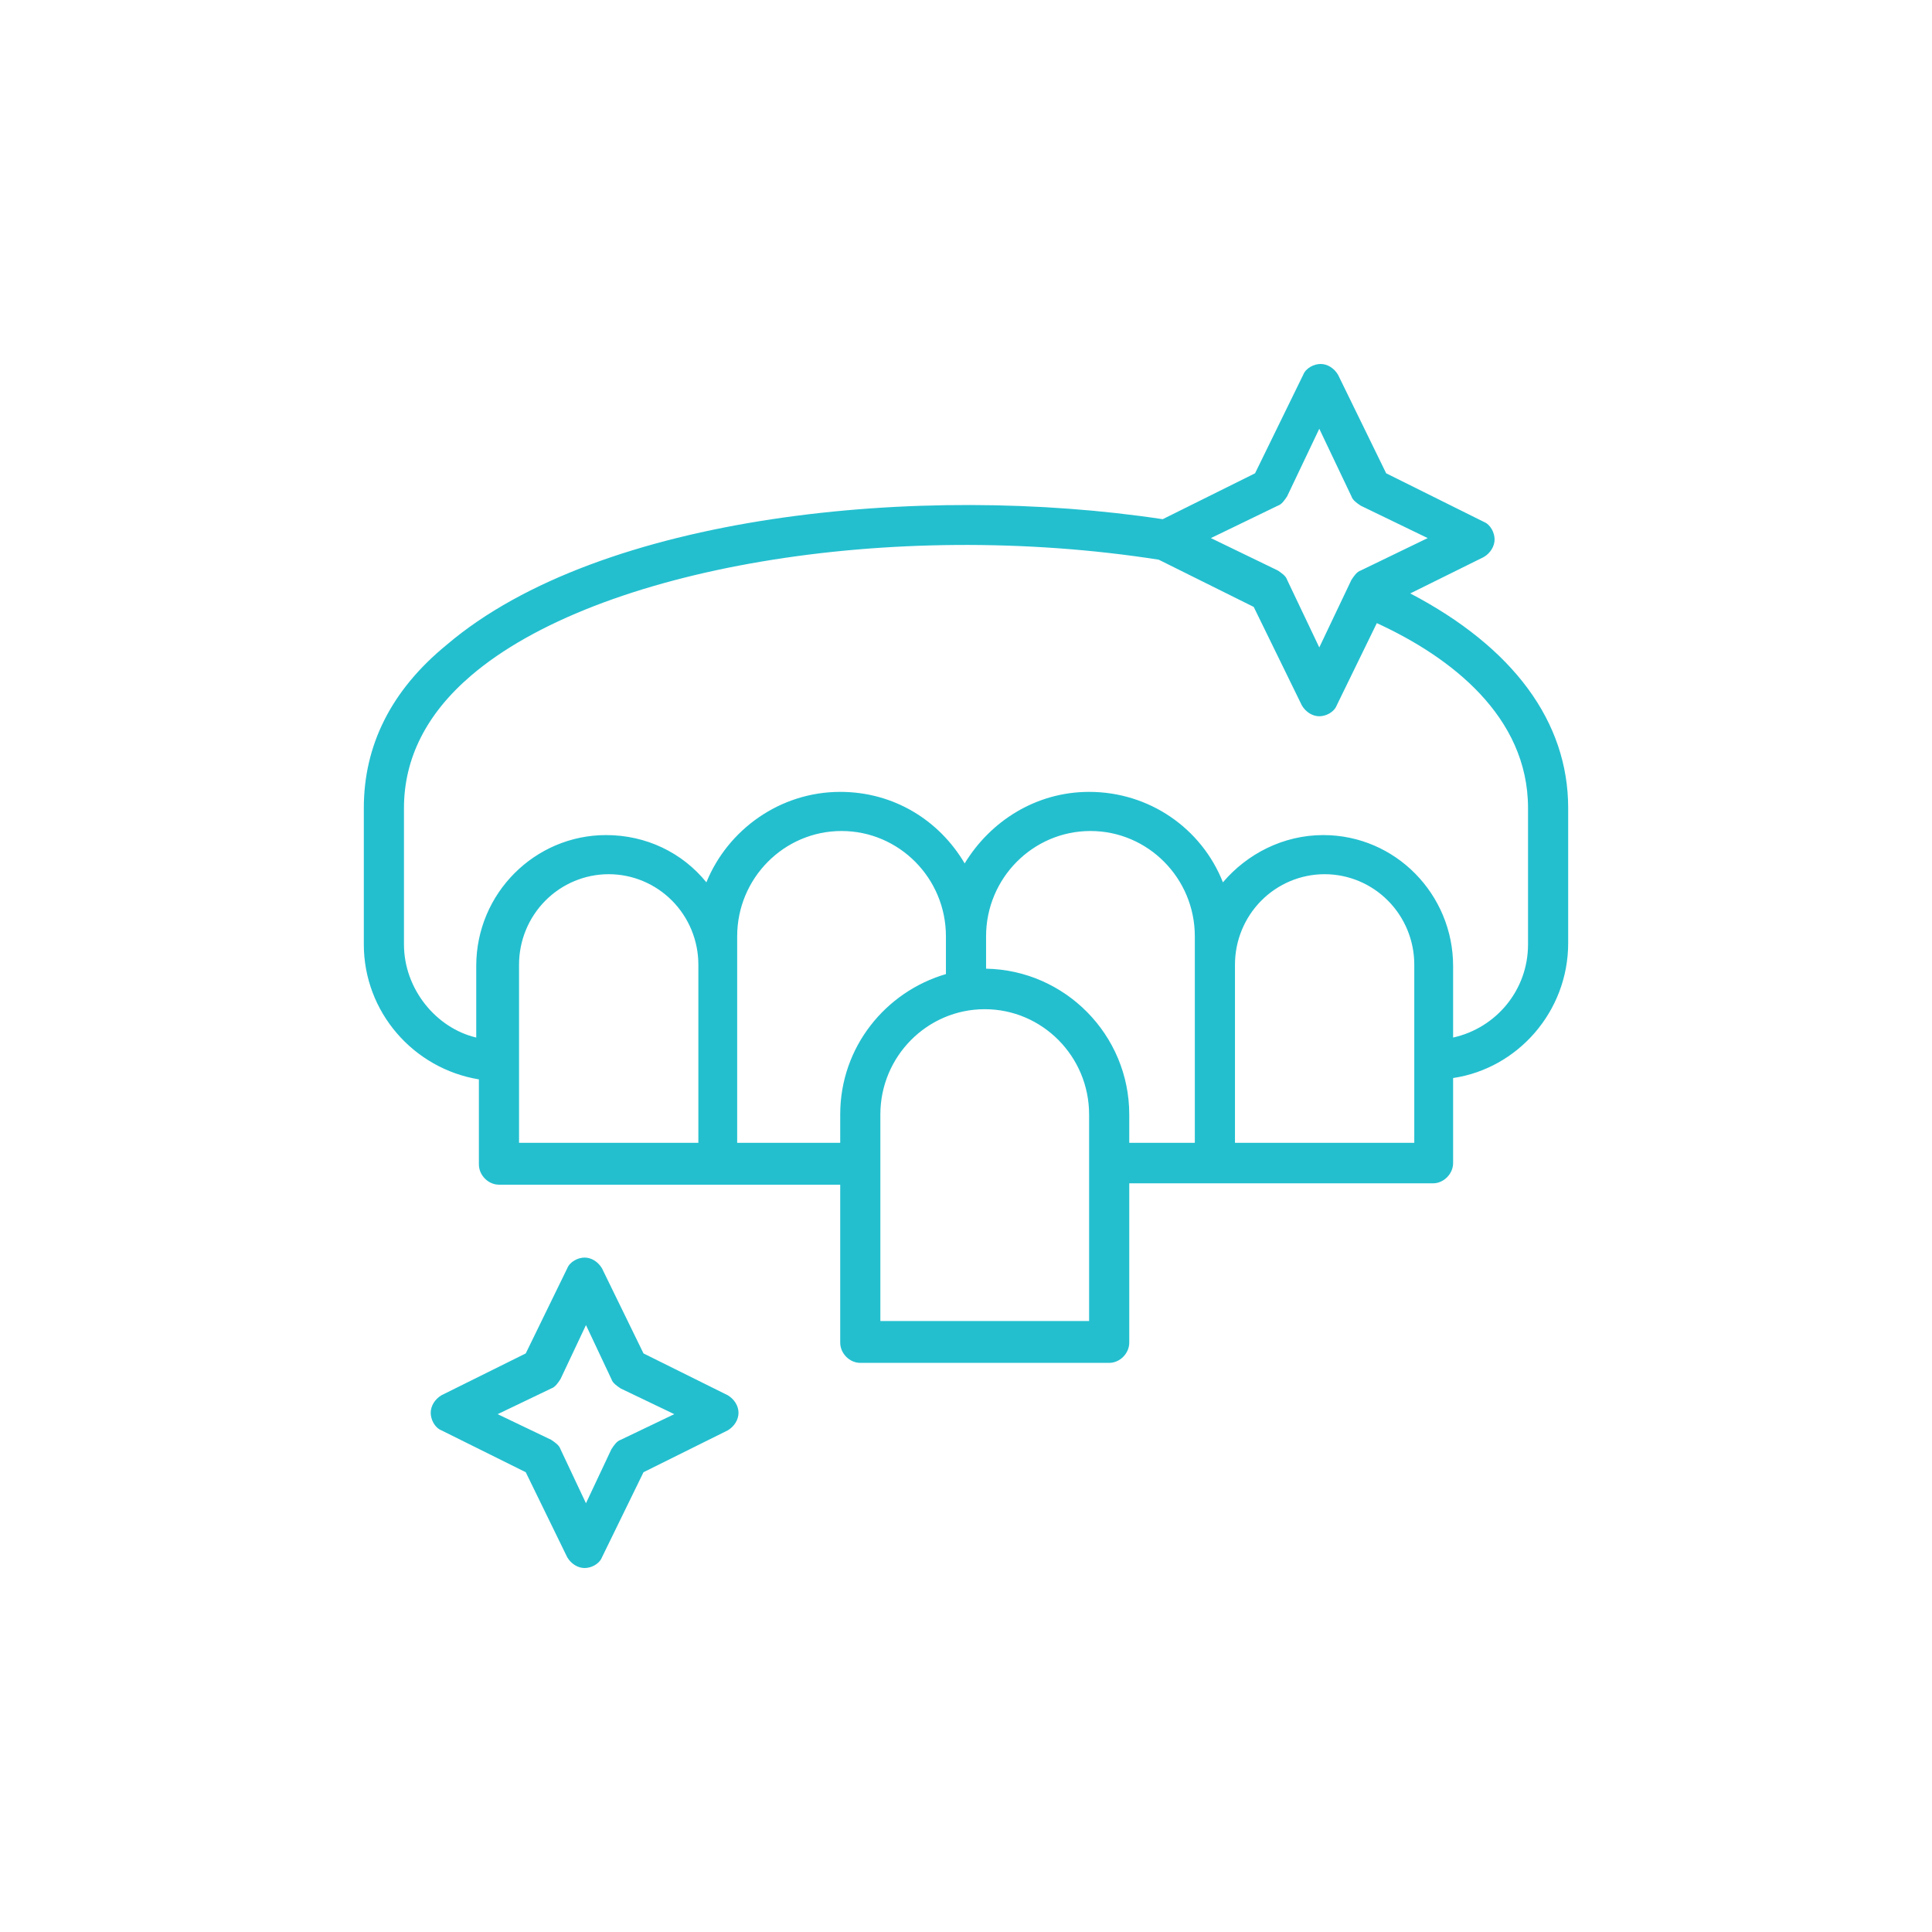
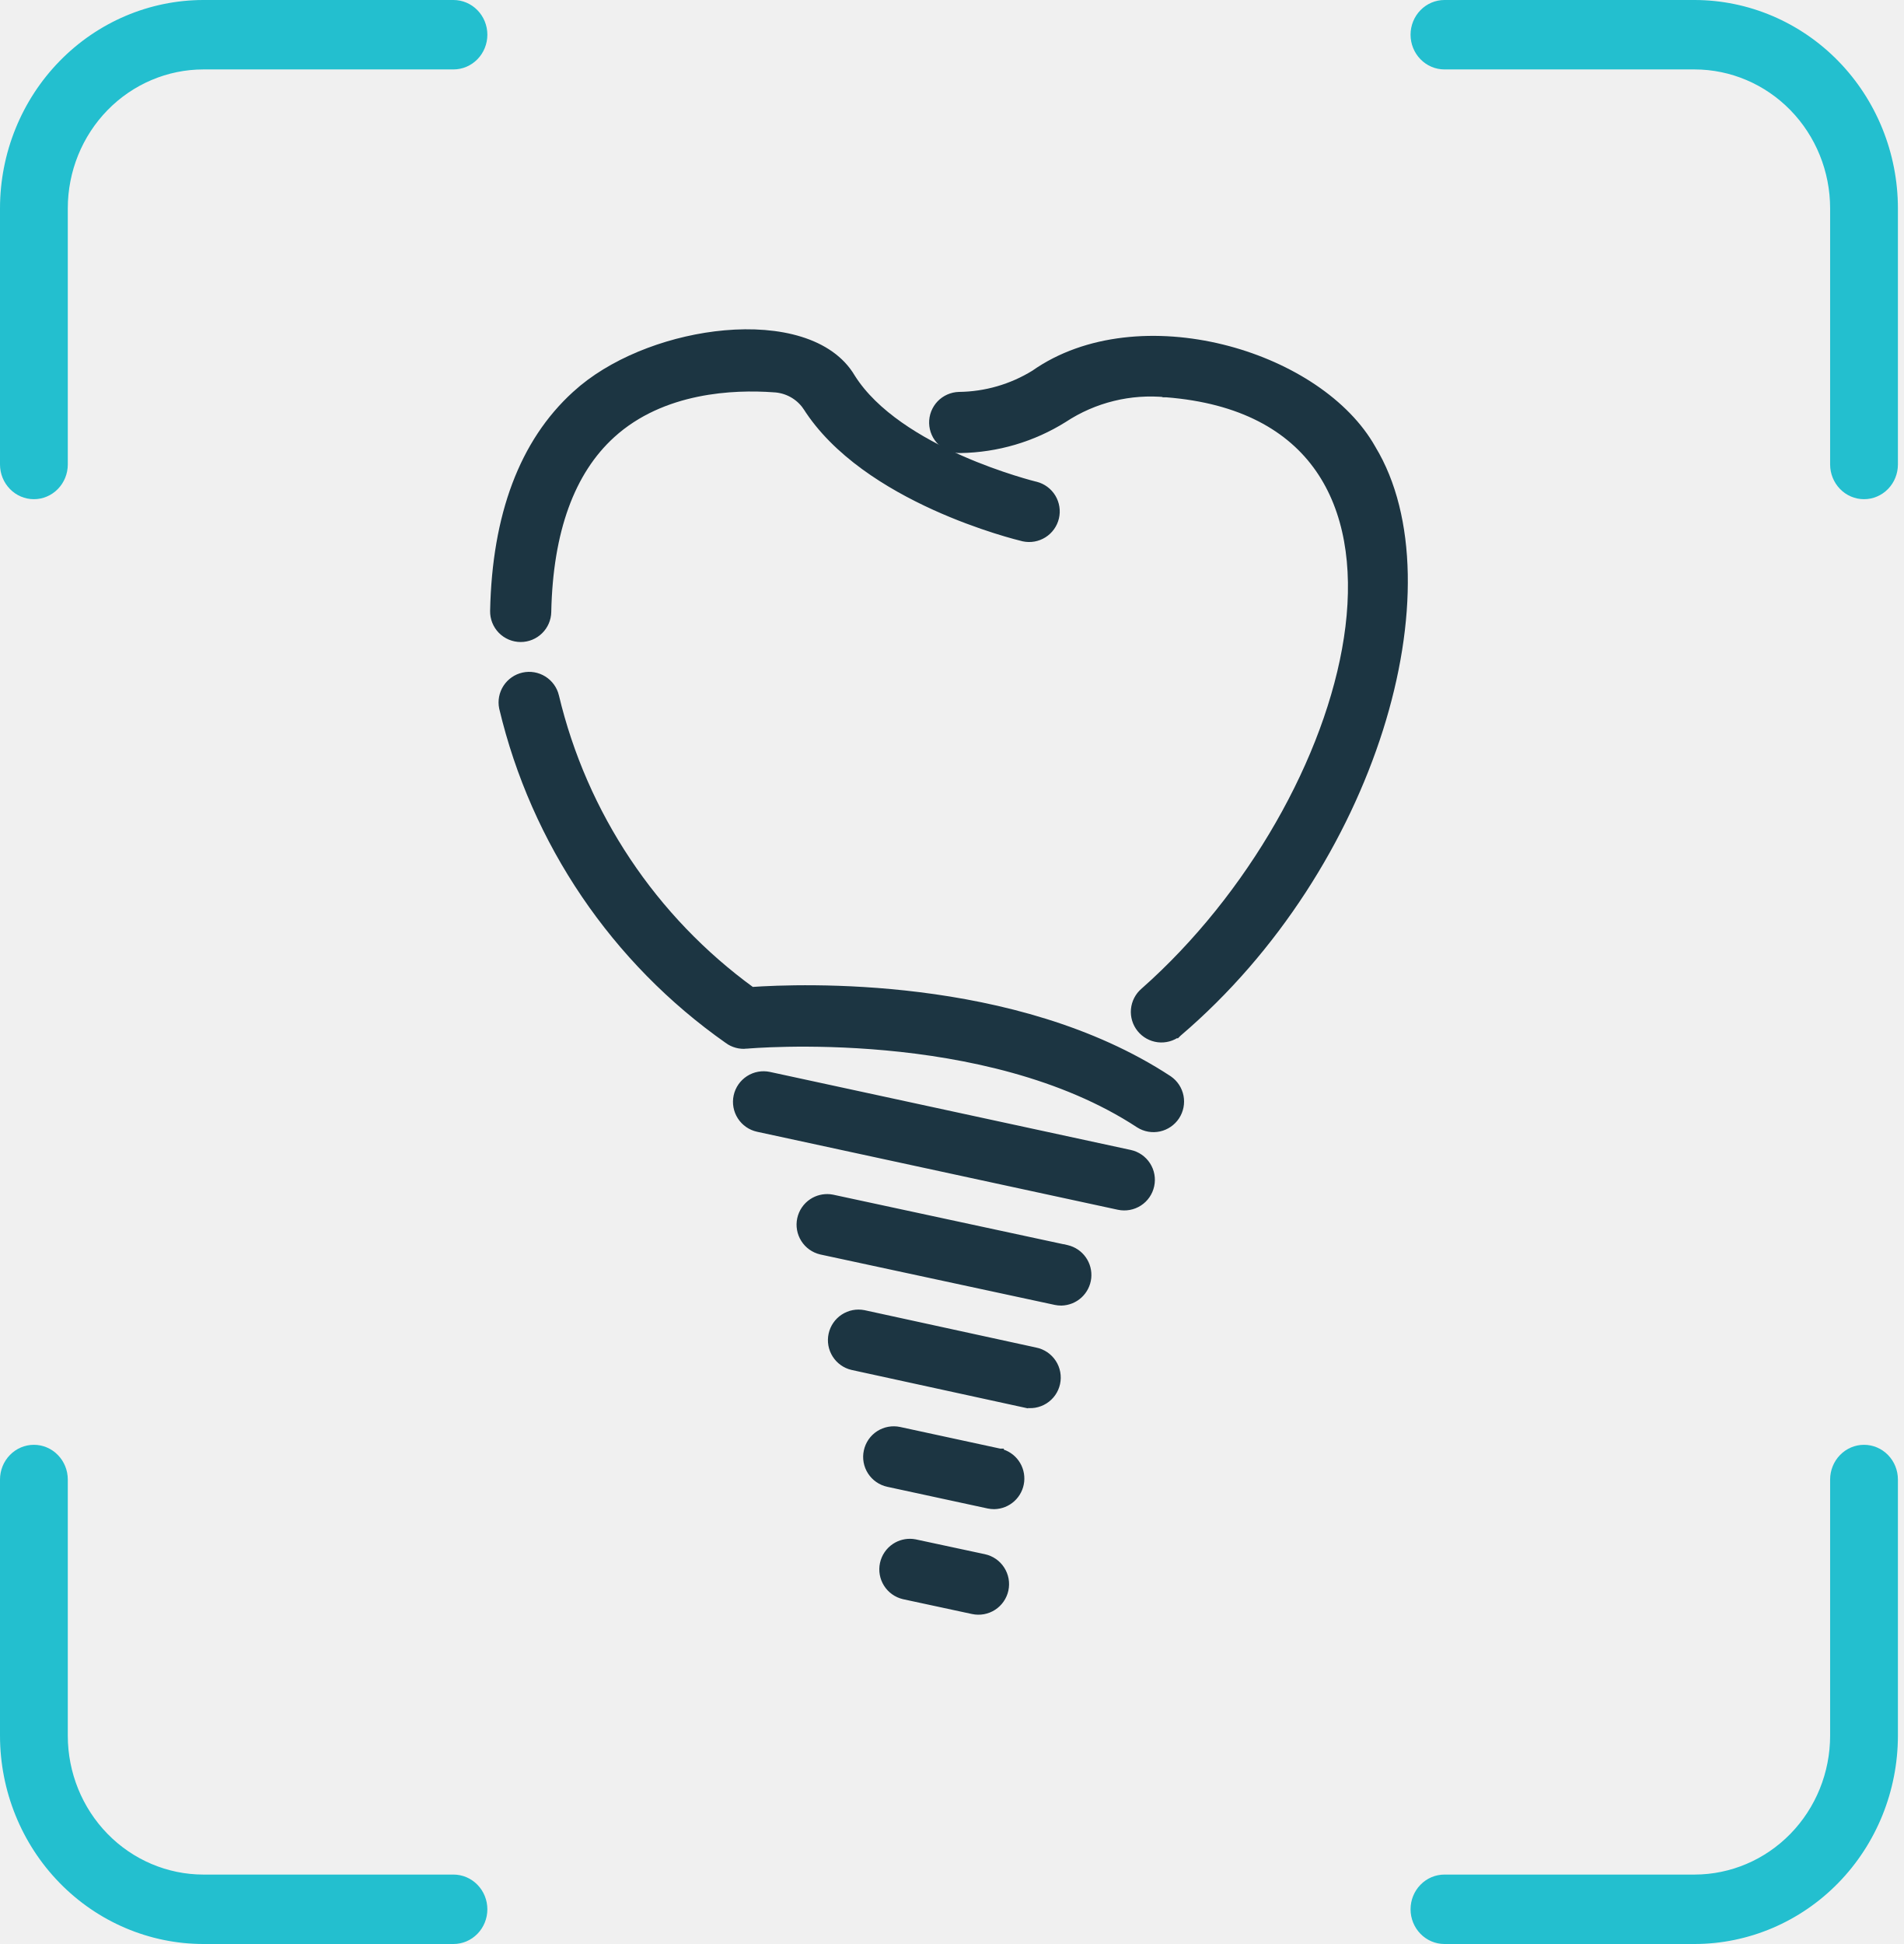
- <svg xmlns="http://www.w3.org/2000/svg" width="64" height="64" viewBox="0 0 64 64" fill="none">
-   <rect width="64" height="64" fill="white" />
-   <g clip-path="url(#clip0_2561_105)">
-     <path d="M46.717 19.658L49.155 18.451C49.377 18.317 49.51 18.093 49.51 17.87C49.51 17.646 49.377 17.378 49.155 17.288L45.919 15.679L44.324 12.414C44.191 12.191 43.969 12.057 43.747 12.057C43.526 12.057 43.26 12.191 43.171 12.414L41.575 15.679L38.516 17.199C30.537 15.992 19.898 17.02 14.8 21.358C12.938 22.878 12.052 24.711 12.052 26.768V31.285C12.052 33.52 13.692 35.398 15.864 35.756V38.573C15.864 38.931 16.174 39.244 16.529 39.244H27.833V44.476C27.833 44.834 28.143 45.147 28.498 45.147H36.743C37.098 45.147 37.408 44.834 37.408 44.476V39.199H47.471C47.825 39.199 48.136 38.886 48.136 38.529V35.711C50.264 35.398 51.948 33.52 51.948 31.24V26.768C51.948 23.906 50.131 21.447 46.717 19.658ZM42.329 16.752C42.462 16.707 42.55 16.573 42.639 16.439L43.703 14.203L44.767 16.439C44.811 16.573 44.944 16.662 45.077 16.752L47.294 17.825L45.077 18.898C44.944 18.943 44.855 19.077 44.767 19.211L43.703 21.447L42.639 19.211C42.595 19.077 42.462 18.988 42.329 18.898L40.112 17.825L42.329 16.752ZM17.194 31.955C17.194 31.161 17.507 30.399 18.064 29.837C18.621 29.275 19.376 28.959 20.164 28.959C20.952 28.959 21.707 29.275 22.264 29.837C22.821 30.399 23.134 31.161 23.134 31.955V37.858H17.194V31.955ZM24.42 37.858V31.016C24.42 29.093 25.971 27.528 27.877 27.528C29.784 27.528 31.335 29.093 31.335 31.016V32.268C29.34 32.85 27.833 34.683 27.833 36.919V37.858H24.42ZM36.078 43.76H29.163V36.919C29.163 34.996 30.715 33.431 32.621 33.431C34.527 33.431 36.078 34.996 36.078 36.919V43.76ZM32.665 32.089V31.016C32.665 29.093 34.216 27.528 36.123 27.528C38.029 27.528 39.58 29.093 39.58 31.016V37.858H37.408V36.919C37.408 34.281 35.28 32.134 32.665 32.089ZM46.806 37.858H40.91V31.955C40.91 31.161 41.223 30.399 41.78 29.837C42.337 29.275 43.093 28.959 43.88 28.959C44.668 28.959 45.423 29.275 45.98 29.837C46.537 30.399 46.85 31.161 46.85 31.955V37.858H46.806ZM50.618 31.285C50.618 32.805 49.554 34.057 48.136 34.37V32C48.136 29.63 46.23 27.663 43.836 27.663C42.506 27.663 41.309 28.288 40.511 29.228C39.802 27.439 38.073 26.232 36.078 26.232C34.305 26.232 32.798 27.215 31.956 28.602C31.113 27.171 29.606 26.232 27.833 26.232C25.838 26.232 24.109 27.484 23.4 29.228C22.602 28.244 21.405 27.663 20.076 27.663C17.726 27.663 15.776 29.585 15.776 32V34.37C14.446 34.057 13.382 32.76 13.382 31.285V26.768C13.382 25.114 14.135 23.638 15.598 22.386C19.765 18.809 29.518 17.154 38.383 18.54L41.531 20.105L43.127 23.37C43.26 23.593 43.481 23.727 43.703 23.727C43.925 23.727 44.191 23.593 44.279 23.37L45.609 20.642C48.047 21.76 50.618 23.727 50.618 26.768V31.285ZM24.109 46.22L21.317 44.834L19.942 42.016C19.809 41.793 19.588 41.659 19.366 41.659C19.145 41.659 18.879 41.793 18.79 42.016L17.416 44.834L14.623 46.22C14.401 46.354 14.268 46.578 14.268 46.801C14.268 47.025 14.401 47.293 14.623 47.382L17.416 48.769L18.79 51.586C18.923 51.809 19.145 51.943 19.366 51.943C19.588 51.943 19.854 51.809 19.942 51.586L21.317 48.769L24.109 47.382C24.331 47.248 24.464 47.025 24.464 46.801C24.464 46.578 24.331 46.354 24.109 46.22ZM20.563 47.695C20.43 47.74 20.341 47.874 20.253 48.008L19.411 49.797L18.568 48.008C18.524 47.874 18.391 47.785 18.258 47.695L16.485 46.846L18.258 45.996C18.391 45.951 18.48 45.817 18.568 45.683L19.411 43.895L20.253 45.683C20.297 45.817 20.43 45.907 20.563 45.996L22.336 46.846L20.563 47.695Z" fill="#23BFCF" />
-   </g>
-   <defs>
-     <clipPath id="clip0_2561_105">
-       <rect width="40" height="40" fill="white" transform="translate(12 12)" />
-     </clipPath>
-   </defs>
+ <svg xmlns="http://www.w3.org/2000/svg" width="96" height="98" viewBox="0 0 96 98" fill="none">
+   <path d="M22.864 94.5H10.253C8.441 94.498 6.703 93.76 5.422 92.448C4.14 91.135 3.419 89.356 3.418 87.5V74.585C3.418 74.121 3.238 73.676 2.917 73.348C2.597 73.019 2.162 72.835 1.709 72.835C1.256 72.835 0.821 73.019 0.501 73.348C0.18 73.676 0 74.121 0 74.585V87.5C0.003 90.284 1.084 92.953 3.007 94.921C4.929 96.889 7.535 97.997 10.253 98H22.864C23.317 98 23.752 97.816 24.072 97.487C24.393 97.159 24.573 96.714 24.573 96.25C24.573 95.786 24.393 95.341 24.072 95.013C23.752 94.684 23.317 94.5 22.864 94.5ZM85.441 0H72.83C72.377 0 71.942 0.184 71.622 0.513C71.301 0.841 71.121 1.286 71.121 1.75C71.121 2.214 71.301 2.659 71.622 2.987C71.942 3.316 72.377 3.5 72.83 3.5H85.441C87.254 3.502 88.991 4.24 90.272 5.552C91.554 6.865 92.275 8.644 92.276 10.5V23.415C92.276 23.879 92.457 24.324 92.777 24.652C93.097 24.981 93.532 25.165 93.985 25.165C94.439 25.165 94.873 24.981 95.194 24.652C95.514 24.324 95.694 23.879 95.694 23.415V10.5C95.691 7.716 94.61 5.047 92.688 3.079C90.766 1.111 88.159 0.003 85.441 0ZM93.985 72.835C93.532 72.835 93.097 73.019 92.777 73.348C92.457 73.676 92.276 74.121 92.276 74.585V87.5C92.275 89.356 91.554 91.135 90.272 92.448C88.991 93.76 87.254 94.498 85.441 94.5H72.83C72.377 94.5 71.942 94.684 71.622 95.013C71.301 95.341 71.121 95.786 71.121 96.25C71.121 96.714 71.301 97.159 71.622 97.487C71.942 97.816 72.377 98 72.83 98H85.441C88.159 97.997 90.766 96.889 92.688 94.921C94.61 92.953 95.691 90.284 95.694 87.5V74.585C95.694 74.121 95.514 73.676 95.194 73.348C94.873 73.019 94.439 72.835 93.985 72.835ZM1.709 25.165C2.162 25.165 2.597 24.981 2.917 24.652C3.238 24.324 3.418 23.879 3.418 23.415V10.5C3.419 8.644 4.14 6.865 5.422 5.552C6.703 4.24 8.441 3.502 10.253 3.5H22.864C23.317 3.5 23.752 3.316 24.072 2.987C24.393 2.659 24.573 2.214 24.573 1.75C24.573 1.286 24.393 0.841 24.072 0.513C23.752 0.184 23.317 0 22.864 0H10.253C7.535 0.003 4.929 1.111 3.007 3.079C1.084 5.047 0.003 7.716 0 10.5V23.415C0 23.879 0.18 24.324 0.501 24.652C0.821 24.981 1.256 25.165 1.709 25.165Z" fill="#23BFCF" />
+   <path d="M46.002 77.779L46.132 77.798L46.136 77.799L49.616 78.545C49.788 78.582 49.953 78.653 50.098 78.753C50.243 78.853 50.367 78.981 50.462 79.129C50.558 79.277 50.624 79.443 50.656 79.616C50.687 79.79 50.685 79.967 50.648 80.14C50.611 80.312 50.54 80.475 50.44 80.62C50.34 80.765 50.212 80.89 50.064 80.985C49.916 81.081 49.75 81.146 49.577 81.178C49.403 81.209 49.225 81.207 49.053 81.17L45.573 80.422L45.569 80.421C45.227 80.34 44.93 80.129 44.743 79.832C44.555 79.535 44.491 79.176 44.565 78.833C44.639 78.49 44.844 78.189 45.137 77.995C45.394 77.826 45.699 77.751 46.002 77.779ZM44.334 72.316C44.634 72.124 44.997 72.057 45.345 72.132L50.41 73.227H50.414V73.228C50.732 73.303 51.013 73.491 51.202 73.758C51.391 74.025 51.475 74.352 51.441 74.678C51.406 75.003 51.254 75.304 51.013 75.525C50.772 75.747 50.459 75.872 50.131 75.879H50.128C50.033 75.879 49.938 75.869 49.844 75.85H49.843L44.779 74.756C44.431 74.681 44.127 74.47 43.934 74.171C43.741 73.872 43.675 73.509 43.751 73.161C43.826 72.813 44.035 72.509 44.334 72.316ZM42.55 66.438C42.844 66.245 43.203 66.175 43.548 66.244H43.551L52.203 68.128H52.204C52.379 68.163 52.546 68.234 52.693 68.333C52.84 68.433 52.966 68.561 53.064 68.71C53.162 68.859 53.229 69.026 53.261 69.201C53.294 69.376 53.291 69.556 53.253 69.731C53.215 69.905 53.143 70.07 53.041 70.216C52.938 70.362 52.808 70.485 52.658 70.58C52.507 70.675 52.338 70.739 52.163 70.769C51.988 70.798 51.81 70.791 51.637 70.751V70.752L42.981 68.866H42.978C42.636 68.785 42.338 68.573 42.151 68.275C41.963 67.978 41.9 67.618 41.975 67.274C42.05 66.931 42.256 66.63 42.55 66.438ZM41.831 60.401L41.96 60.42L41.965 60.421L53.681 62.941L53.685 62.938L53.794 62.965C54.112 63.04 54.392 63.228 54.581 63.495C54.771 63.762 54.856 64.09 54.822 64.415C54.787 64.74 54.635 65.041 54.394 65.263C54.153 65.484 53.839 65.609 53.512 65.616L53.508 65.617C53.461 65.617 53.413 65.614 53.366 65.609L53.224 65.587L41.401 63.044L41.397 63.043C41.055 62.962 40.758 62.751 40.571 62.454C40.383 62.157 40.319 61.798 40.393 61.455C40.467 61.112 40.672 60.811 40.965 60.617C41.222 60.448 41.528 60.373 41.831 60.401ZM37.772 54.418C38.071 54.225 38.435 54.159 38.783 54.234L56.971 58.166C57.319 58.241 57.623 58.452 57.816 58.751C58.009 59.05 58.075 59.413 57.999 59.761C57.924 60.109 57.715 60.413 57.416 60.605C57.116 60.798 56.753 60.865 56.405 60.79L38.215 56.858C37.867 56.783 37.563 56.572 37.371 56.273C37.178 55.974 37.112 55.611 37.187 55.263C37.262 54.915 37.473 54.611 37.772 54.418ZM26.389 34.101C26.732 34.024 27.092 34.087 27.39 34.273C27.688 34.459 27.902 34.754 27.985 35.096V35.097C29.409 41.075 32.925 46.345 37.896 49.956C39.145 49.869 42.422 49.727 46.344 50.216C50.345 50.714 55.032 51.871 58.919 54.424L58.923 54.427C59.212 54.626 59.41 54.931 59.477 55.274C59.544 55.618 59.473 55.975 59.281 56.268C59.088 56.56 58.789 56.767 58.447 56.842C58.104 56.917 57.746 56.855 57.449 56.669L57.445 56.666C53.578 54.126 48.661 53.12 44.679 52.754C40.71 52.389 37.696 52.66 37.631 52.666L37.632 52.667C37.305 52.7 36.976 52.611 36.71 52.416V52.415C31.011 48.413 26.975 42.461 25.367 35.685L25.365 35.678C25.295 35.333 25.363 34.975 25.554 34.681C25.746 34.386 26.046 34.177 26.389 34.101ZM36.55 16.851C37.915 16.729 39.238 16.822 40.354 17.17C41.468 17.517 42.389 18.124 42.926 19.037C44.094 20.896 46.384 22.256 48.422 23.155C49.437 23.603 50.38 23.932 51.073 24.151C51.419 24.261 51.704 24.343 51.903 24.398C52.002 24.425 52.08 24.445 52.134 24.459C52.161 24.466 52.182 24.471 52.197 24.475C52.204 24.476 52.21 24.479 52.214 24.48C52.216 24.48 52.218 24.48 52.219 24.48H52.22L52.225 24.481C52.565 24.569 52.858 24.787 53.04 25.088C53.221 25.389 53.278 25.749 53.197 26.091C53.116 26.433 52.904 26.73 52.607 26.917C52.31 27.104 51.951 27.168 51.608 27.094L51.604 27.093C51.437 27.053 49.442 26.569 47.123 25.515C44.812 24.464 42.146 22.832 40.664 20.479V20.48C40.476 20.212 40.229 19.991 39.942 19.835C39.655 19.678 39.335 19.59 39.008 19.577L39.002 19.576C37.038 19.436 33.403 19.552 30.83 21.895C28.781 23.761 27.68 26.758 27.595 30.851C27.588 31.201 27.443 31.536 27.192 31.781C26.941 32.027 26.604 32.165 26.253 32.165C26.075 32.165 25.898 32.129 25.733 32.06C25.568 31.99 25.419 31.889 25.294 31.762C25.169 31.634 25.071 31.483 25.005 31.316C24.94 31.151 24.908 30.973 24.912 30.795C25.013 25.988 26.384 22.313 29.023 19.91L29.384 19.596C31.251 18.06 33.996 17.078 36.55 16.851Z" fill="#1C3542" stroke="#1C3542" stroke-width="0.4" />
+   <path d="M52.156 18.858C54.789 17.006 58.379 16.765 61.624 17.564C64.768 18.338 67.64 20.103 69.044 22.404L69.176 22.629V22.63C71.251 26.057 71.259 31.323 69.538 36.754C67.812 42.196 64.337 47.849 59.38 52.072L59.372 52.08L59.371 52.079C59.093 52.29 58.744 52.385 58.397 52.343C58.05 52.3 57.733 52.124 57.514 51.852C57.295 51.58 57.191 51.233 57.223 50.886C57.256 50.539 57.422 50.218 57.686 49.992L58.203 49.525C63.489 44.631 67.302 37.606 68.037 31.611C68.415 28.519 67.973 25.723 66.518 23.631C65.067 21.545 62.587 20.126 58.819 19.829H58.815V19.828C56.993 19.645 55.163 20.094 53.633 21.1L53.629 21.103C52.066 22.081 50.264 22.611 48.42 22.639L48.421 22.64L48.419 22.639V22.64L48.419 22.639C48.243 22.643 48.069 22.614 47.906 22.552C47.741 22.488 47.591 22.393 47.463 22.271C47.336 22.15 47.233 22.004 47.162 21.843C47.09 21.681 47.052 21.508 47.047 21.332C47.043 21.156 47.073 20.98 47.136 20.816C47.2 20.652 47.295 20.5 47.416 20.373C47.538 20.245 47.684 20.143 47.845 20.072C48.006 20.001 48.18 19.961 48.356 19.957H48.359C49.701 19.941 51.013 19.561 52.156 18.858Z" fill="#1C3542" stroke="#1C3542" stroke-width="0.4" />
</svg>
